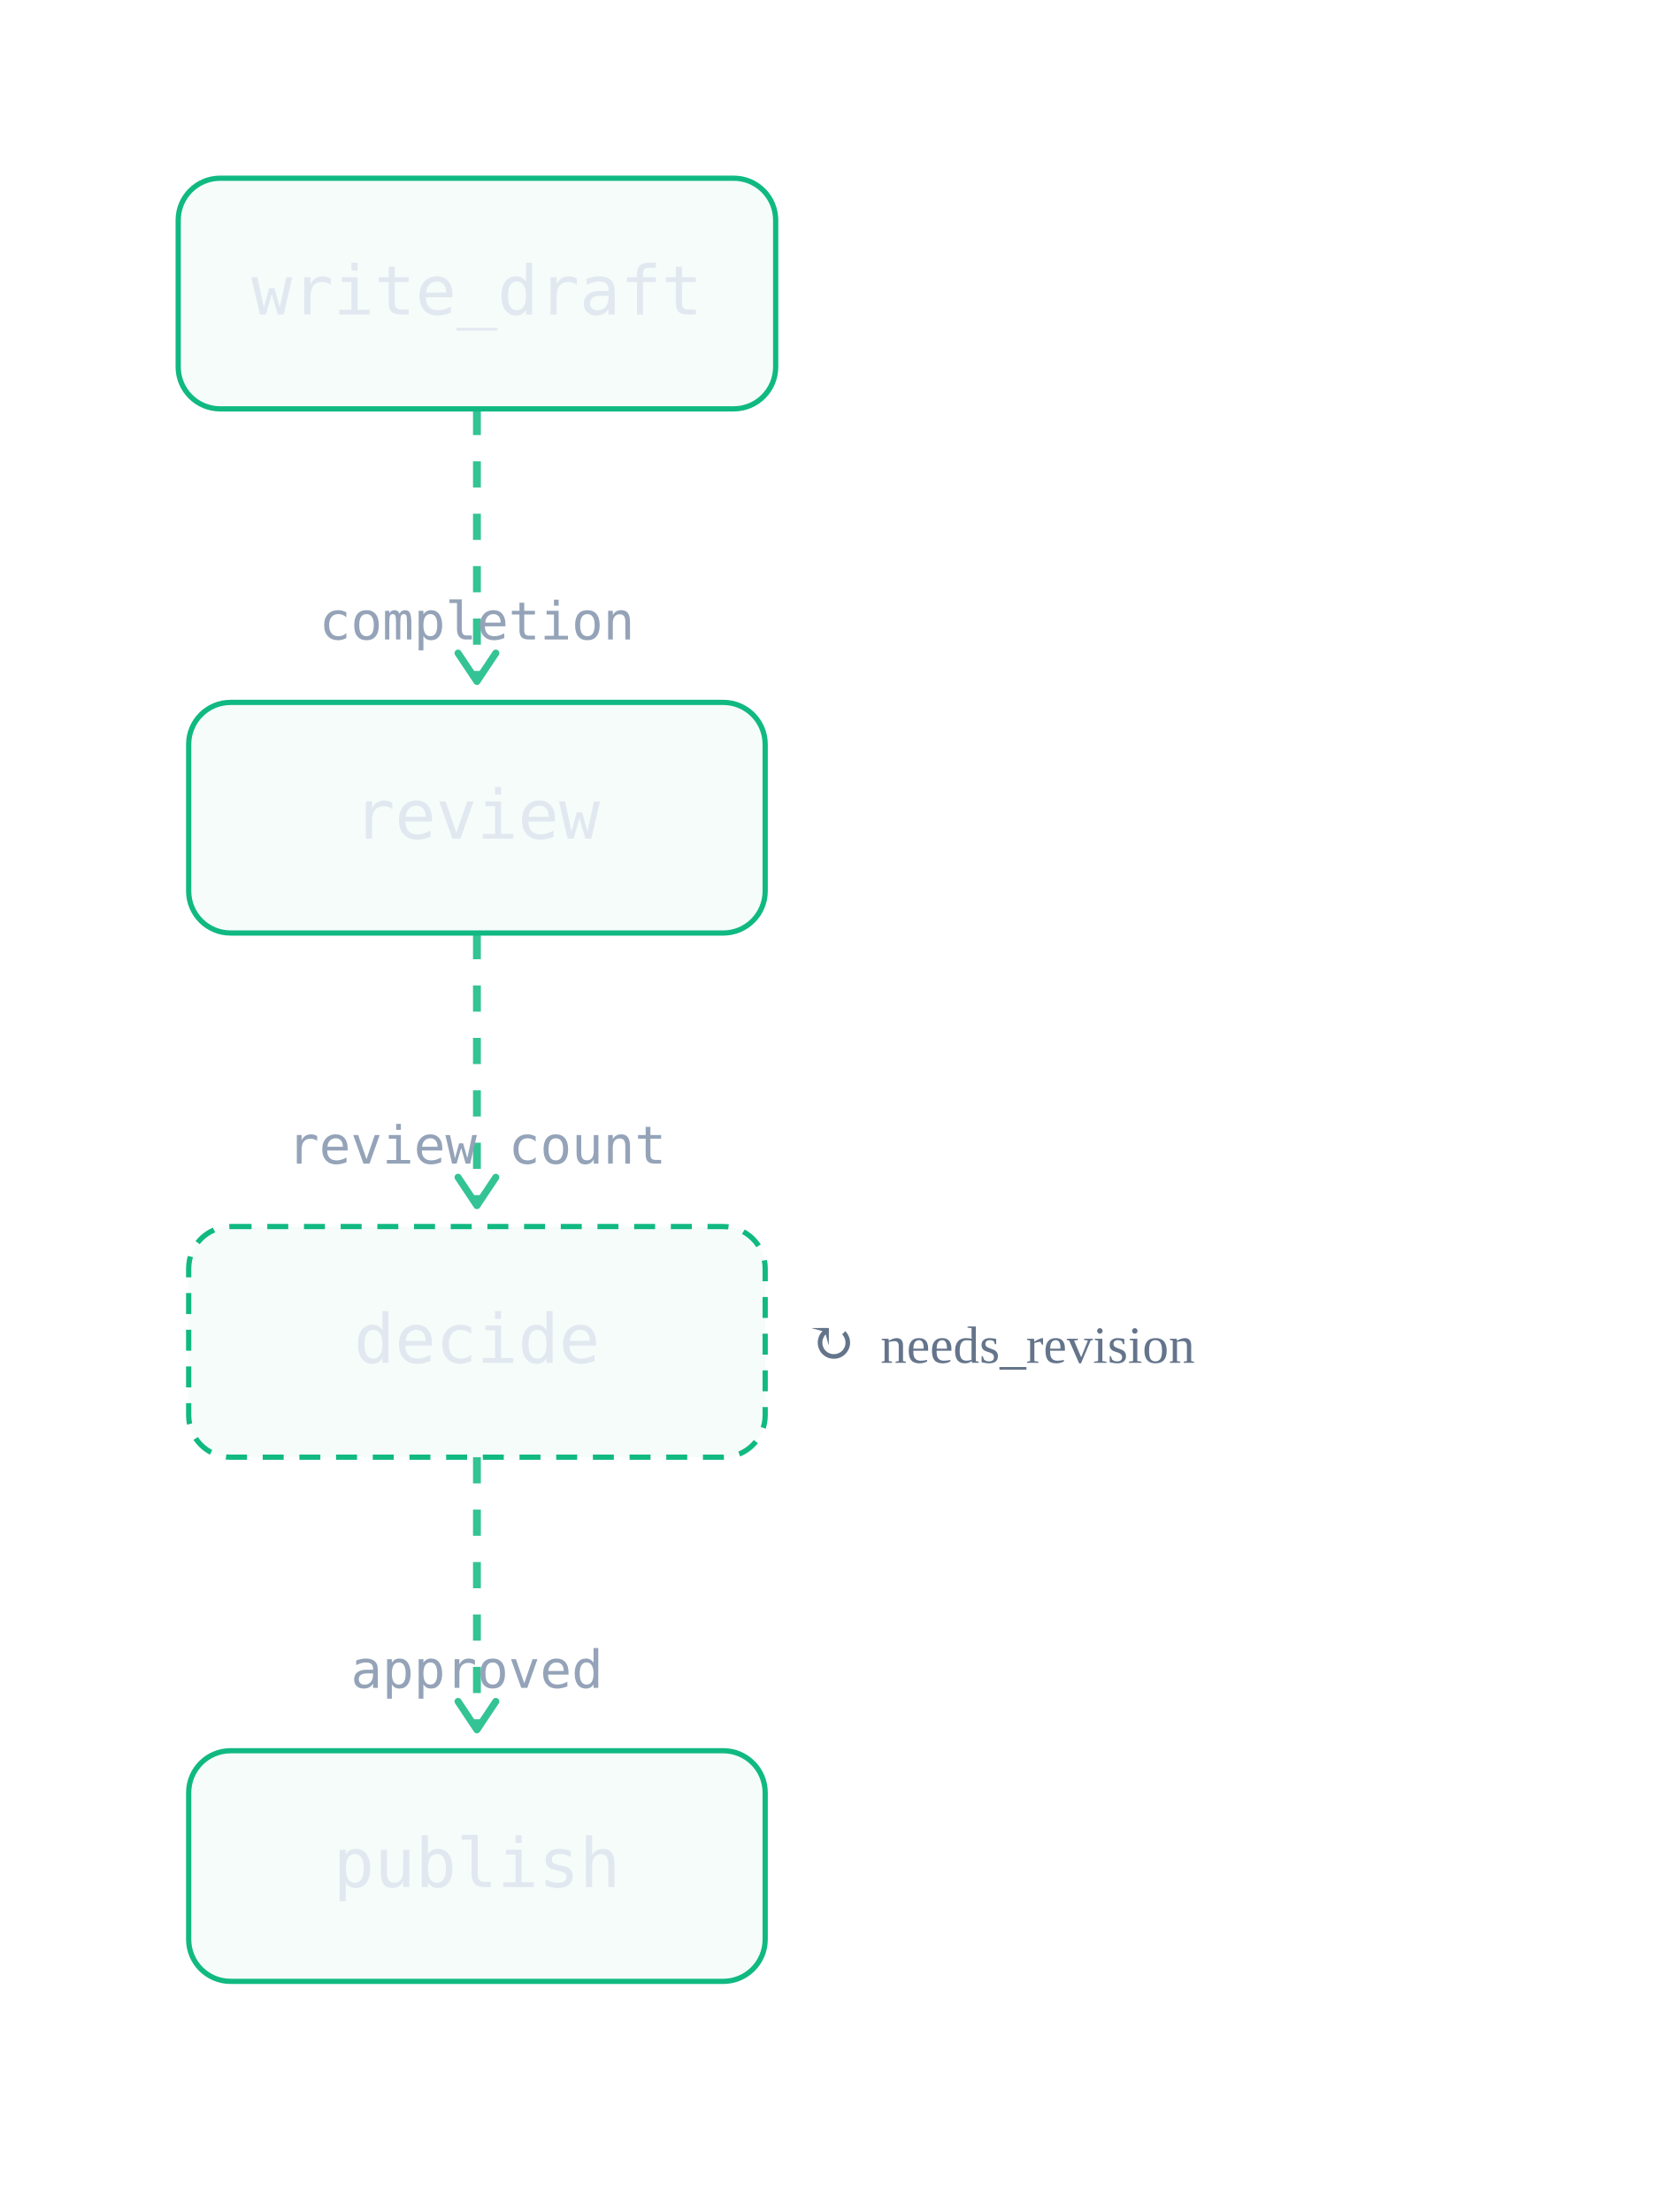
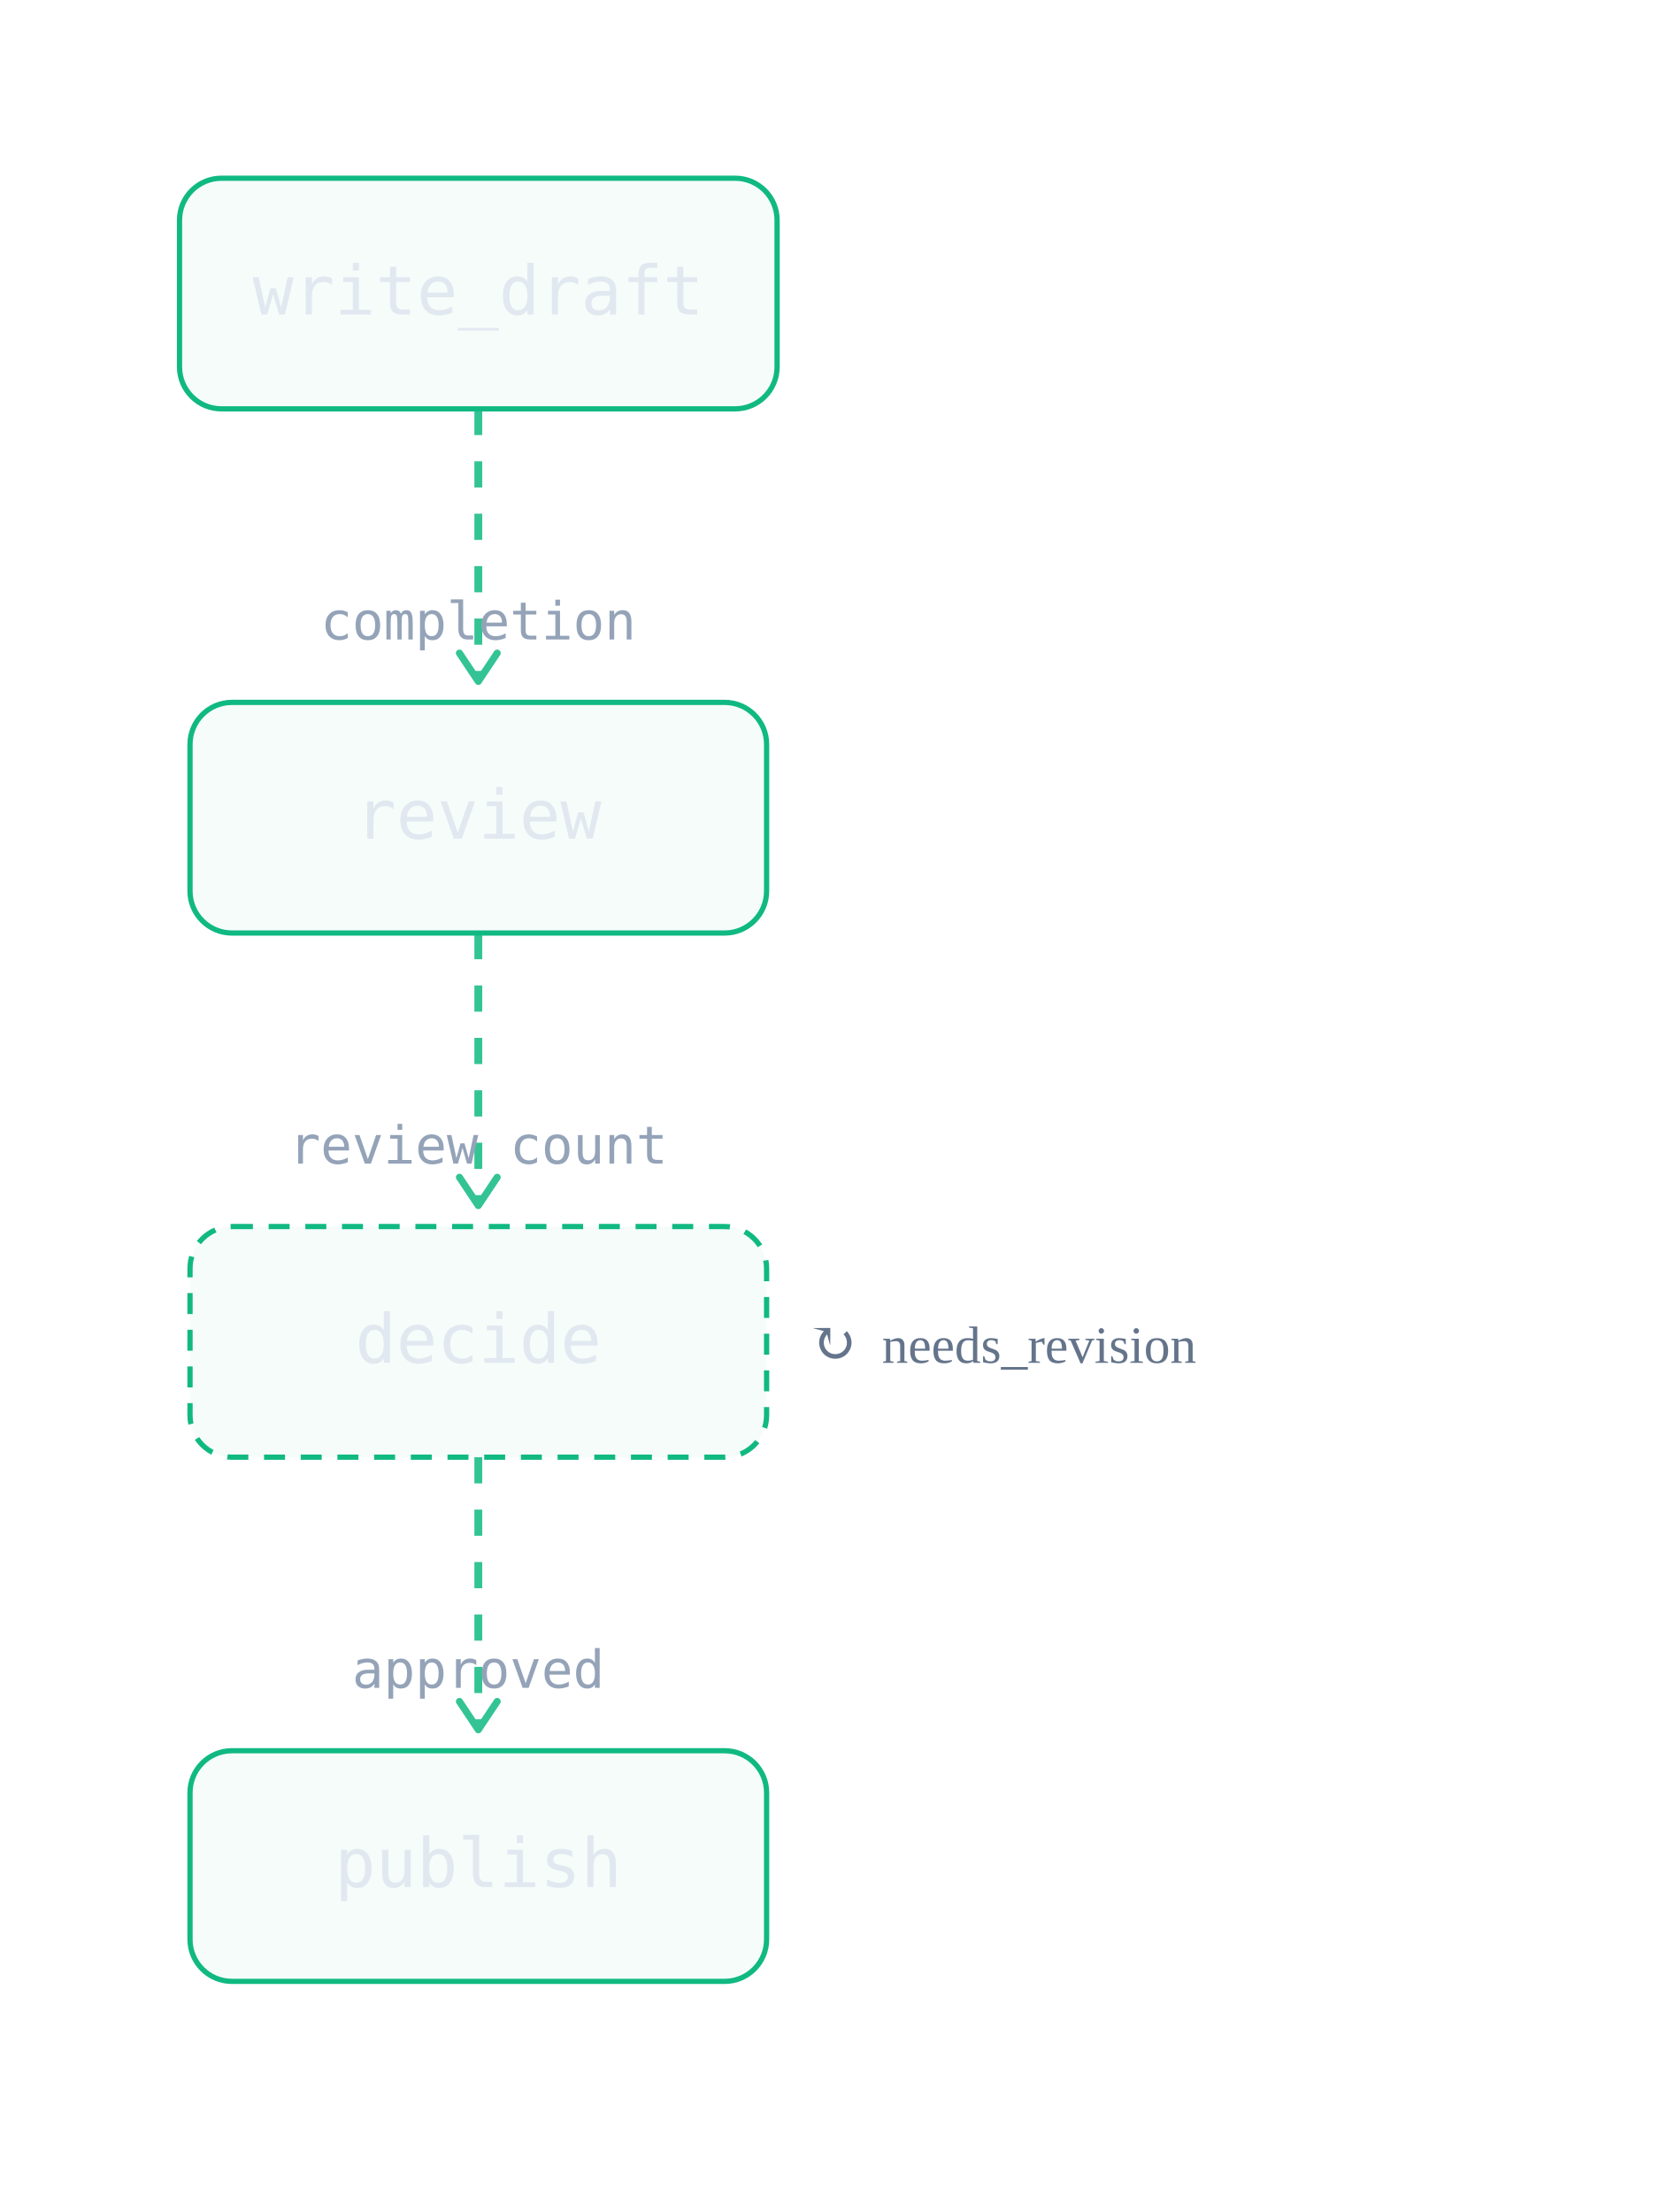
- <svg xmlns="http://www.w3.org/2000/svg" id="flowsvg" width="100%" viewBox="0 0 316 422" role="img" aria-roledescription="flowchart" aria-labelledby="flowsvg-title" aria-describedby="flowsvg-desc" style="background:#020617;border-radius:12px">
+ <svg xmlns="http://www.w3.org/2000/svg" id="flowsvg" width="315" height="420" viewBox="0 0 316 422" role="img" aria-roledescription="flowchart" aria-labelledby="flowsvg-title" aria-describedby="flowsvg-desc" style="background:#020617;border-radius:12px">
  <style>
  * { margin: 0; padding: 0; box-sizing: border-box; }
  body { font-family: 'JetBrains Mono', ui-monospace, 'SF Mono', 'Cascadia Code', Menlo, Consolas, monospace; background: #020617;
         min-height: 100vh; padding: 2rem; color: #e2e8f0; }
  .container { max-width: 960px; margin: 0 auto; }
  .header { display: flex; align-items: center; gap: 12px; margin-bottom: 0.4rem; }
  .pulse-dot { width: 10px; height: 10px; border-radius: 50%; background: #34d399; }
  h1 { font-size: 1.25rem; font-weight: 600; letter-spacing: -0.02em; }
  .subtitle { color: #64748b; font-size: 0.8rem; margin-bottom: 1.5rem; }
  .diagram-card { border: 1px solid #1e293b; border-radius: 12px; position: relative;
    background: repeating-linear-gradient(0deg, #0f1b33 0 0.5px, transparent 0.5px 40px),
      repeating-linear-gradient(90deg, #0f1b33 0 0.5px, transparent 0.5px 40px), #030a1c;
    padding: 1.25rem 1rem; }
  .pause-btn { position: absolute; top: 12px; right: 12px; z-index: 2; background: transparent;
    border: 1px solid #1e293b; color: #64748b; border-radius: 6px; padding: 4px 10px;
    font: inherit; font-size: 11px; cursor: pointer; }
  .pause-btn:hover { color: #e2e8f0; border-color: #334155; }
  .footer { color: #475569; font-size: 0.7rem; margin-top: 1rem; }
  .flow { stroke-dasharray: 5 5; }
  .flow-async { stroke-dasharray: 2 4; }
  .flow-auth { stroke-dasharray: 4 4; }
  @media (prefers-reduced-motion: no-preference) {
    .flow { animation: dashmove 0.75s linear infinite; }
    .flow-async { animation: dashasync 0.9s linear infinite; }
    .flow-auth { animation: dashauth 1.2s linear infinite; }
    .pulse-dot { animation: pulse 2s ease-in-out infinite; }
  }
  @keyframes dashmove { to { stroke-dashoffset: -10; } }
  @keyframes dashasync { to { stroke-dashoffset: -12; } }
  @keyframes dashauth { to { stroke-dashoffset: -8; } }
  @keyframes pulse { 0%, 100% { opacity: 1; } 50% { opacity: 0.4; } }
  body.paused .flow, body.paused .flow-async, body.paused .flow-auth,
  body.paused .pulse-dot { animation-play-state: paused; }
</style>
  <defs>
    <marker id="arrow" viewBox="0 0 10 10" refX="8" refY="5" markerWidth="6" markerHeight="6" orient="auto-start-reverse">
      <path d="M2 1L8 5L2 9" fill="none" stroke="context-stroke" stroke-width="1.5" stroke-linecap="round" stroke-linejoin="round" />
    </marker>
  </defs>
  <g fill="none">
    <path class="flow" d="M91 78 V130" stroke="#10b981" stroke-width="1.5" opacity="0.85" marker-end="url(#arrow)" />
    <path class="flow" d="M91 178 V230" stroke="#10b981" stroke-width="1.5" opacity="0.85" marker-end="url(#arrow)" />
    <path class="flow" d="M91 278 V330" stroke="#10b981" stroke-width="1.5" opacity="0.85" marker-end="url(#arrow)" />
  </g>
  <text x="91.0" y="122.0" text-anchor="middle" font-family="monospace" fill="#94a3b8" font-size="10">completion</text>
  <text x="91.0" y="222.0" text-anchor="middle" font-family="monospace" fill="#94a3b8" font-size="10">review count</text>
  <text x="91.0" y="322.0" text-anchor="middle" font-family="monospace" fill="#94a3b8" font-size="10">approved</text>
  <text x="154" y="260" fill="#64748b" font-size="11">↻</text>
  <text x="168" y="260" fill="#64748b" font-size="10">needs_revision</text>
  <g />
  <g font-family="JetBrains Mono, ui-monospace, 'SF Mono', 'Cascadia Code', Menlo, Consolas, monospace" text-anchor="middle">
    <rect x="34" y="34" width="114" height="44" rx="8" fill="rgba(16,185,129,0.04)" stroke="#10b981" />
    <text x="91" y="60" fill="#e2e8f0" font-size="13" font-weight="500">write_draft</text>
    <rect x="36" y="134" width="110" height="44" rx="8" fill="rgba(16,185,129,0.04)" stroke="#10b981" />
    <text x="91" y="160" fill="#e2e8f0" font-size="13" font-weight="500">review</text>
    <rect x="36" y="234" width="110" height="44" rx="8" fill="rgba(16,185,129,0.04)" stroke="#10b981" stroke-dasharray="4 3" />
    <text x="91" y="260" fill="#e2e8f0" font-size="13" font-weight="500">decide</text>
    <rect x="36" y="334" width="110" height="44" rx="8" fill="rgba(16,185,129,0.04)" stroke="#10b981" />
    <text x="91" y="360" fill="#e2e8f0" font-size="13" font-weight="500">publish</text>
  </g>
</svg>
